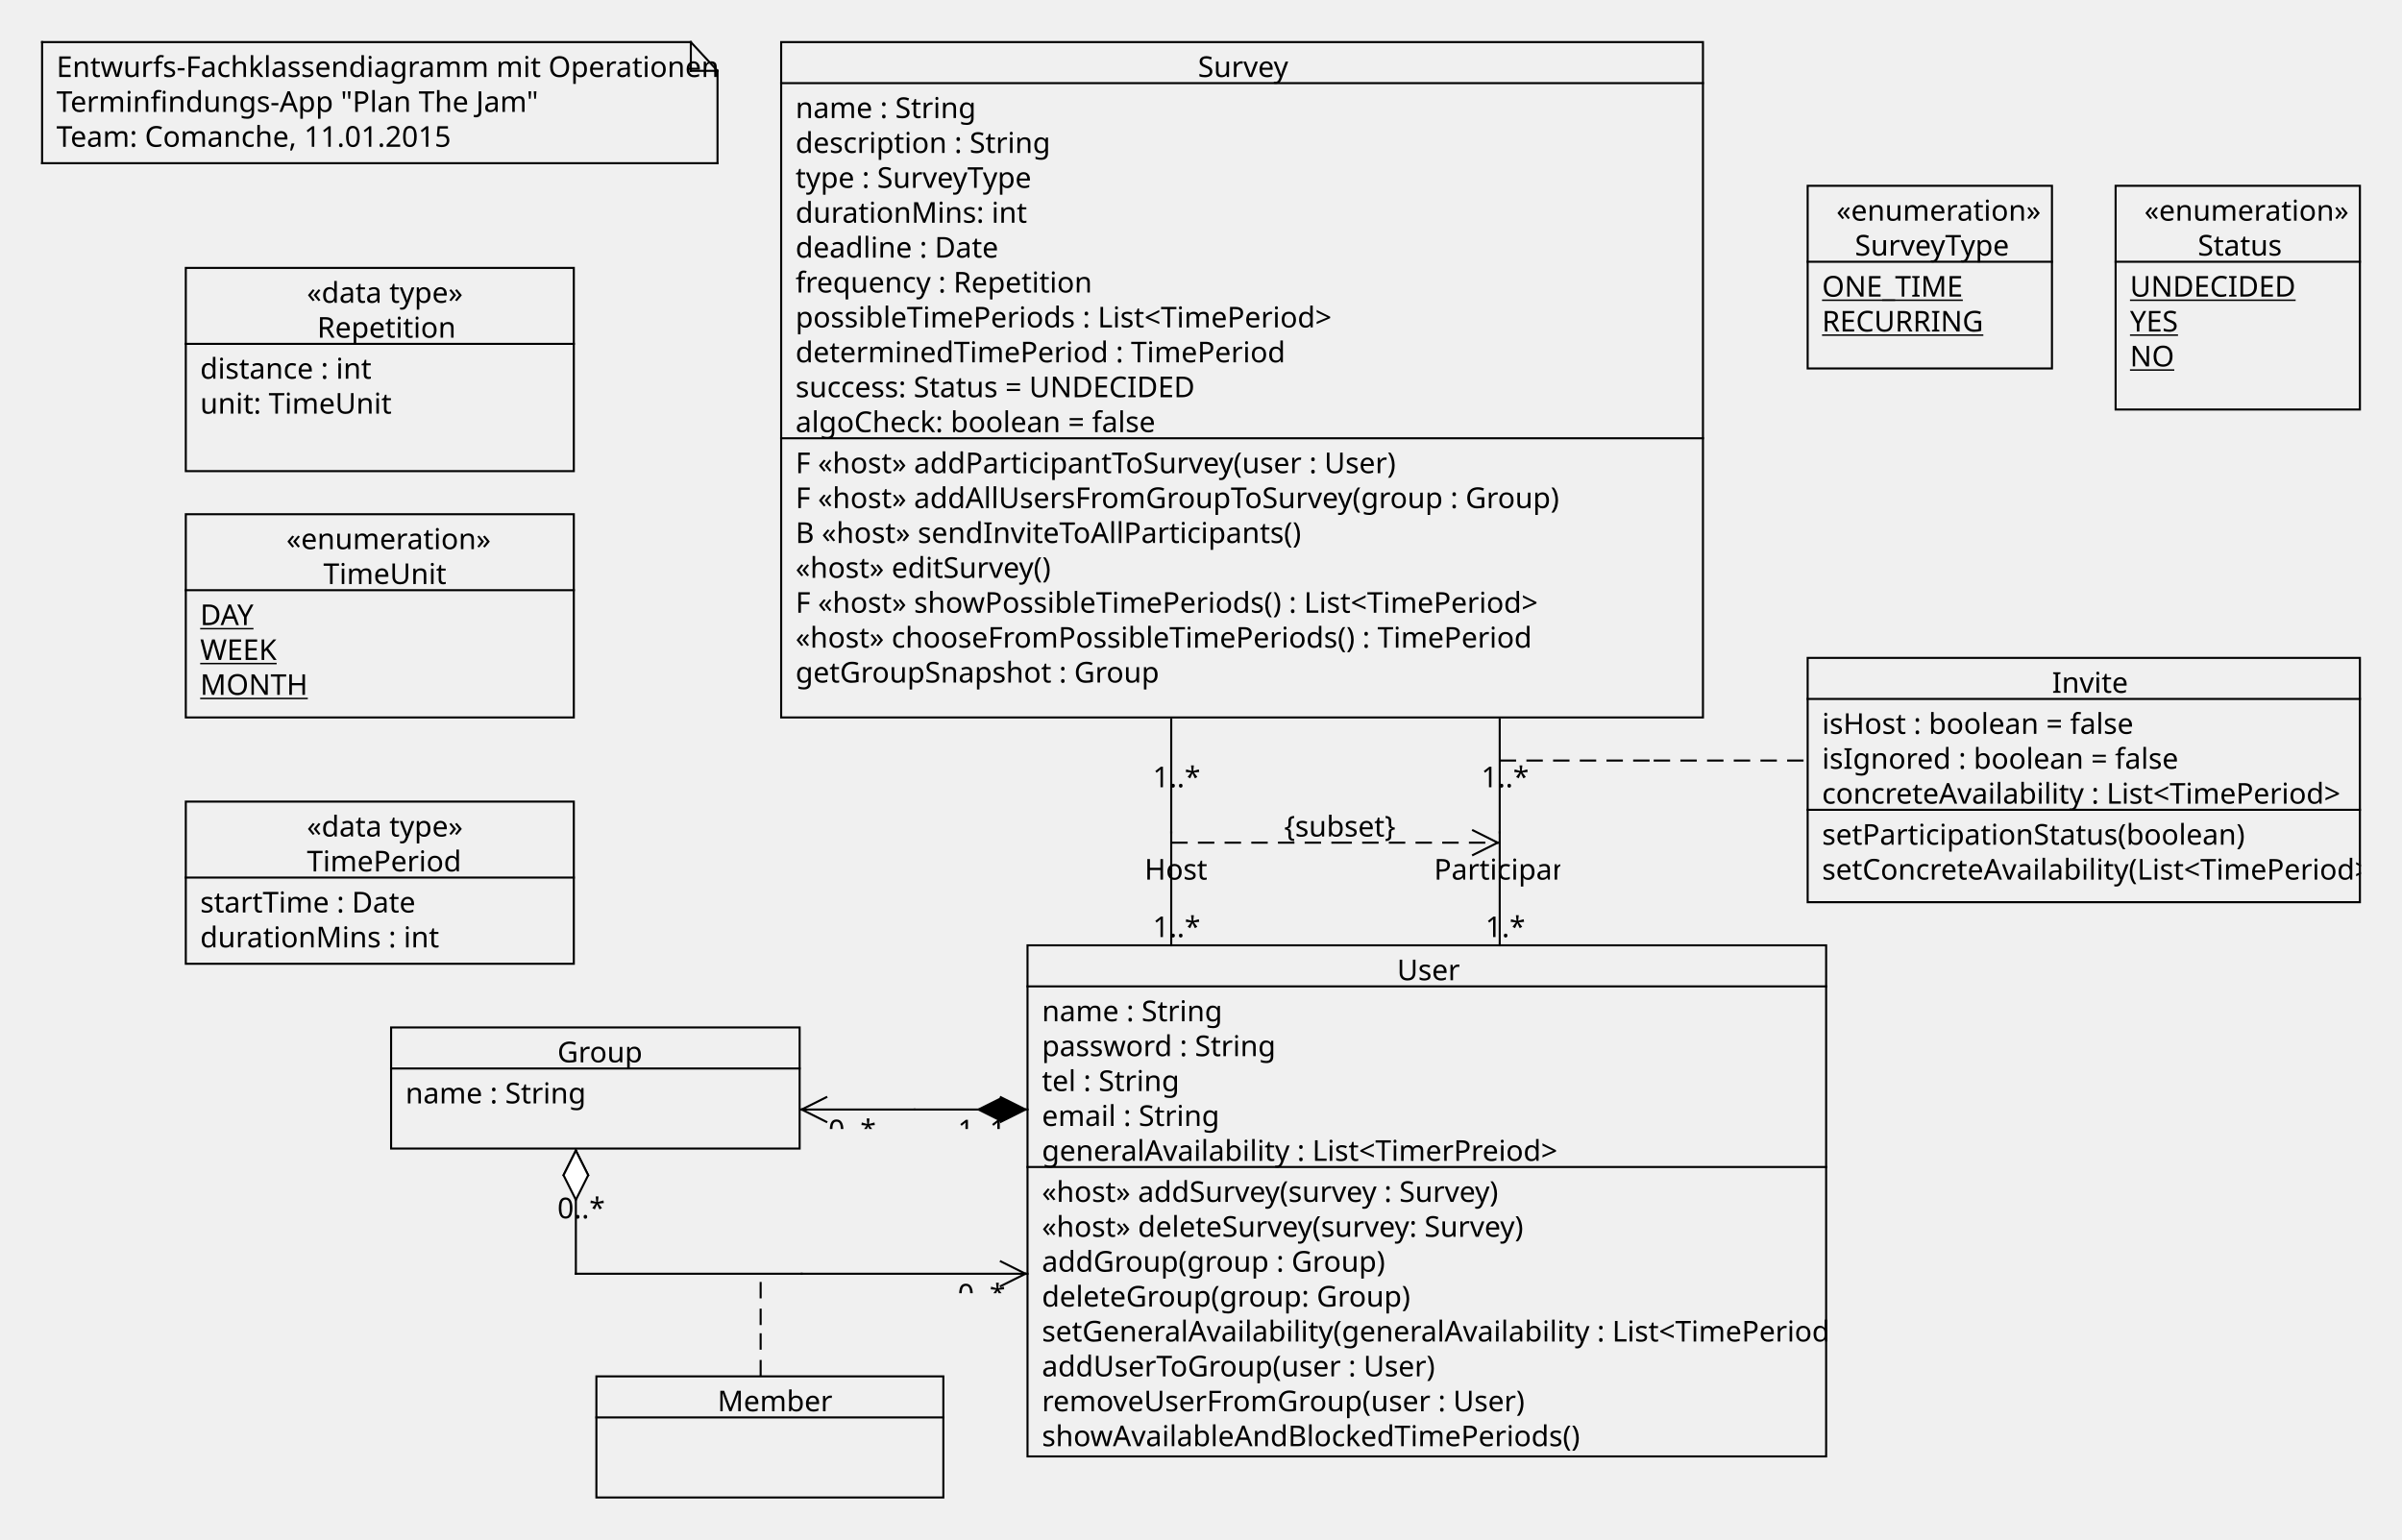
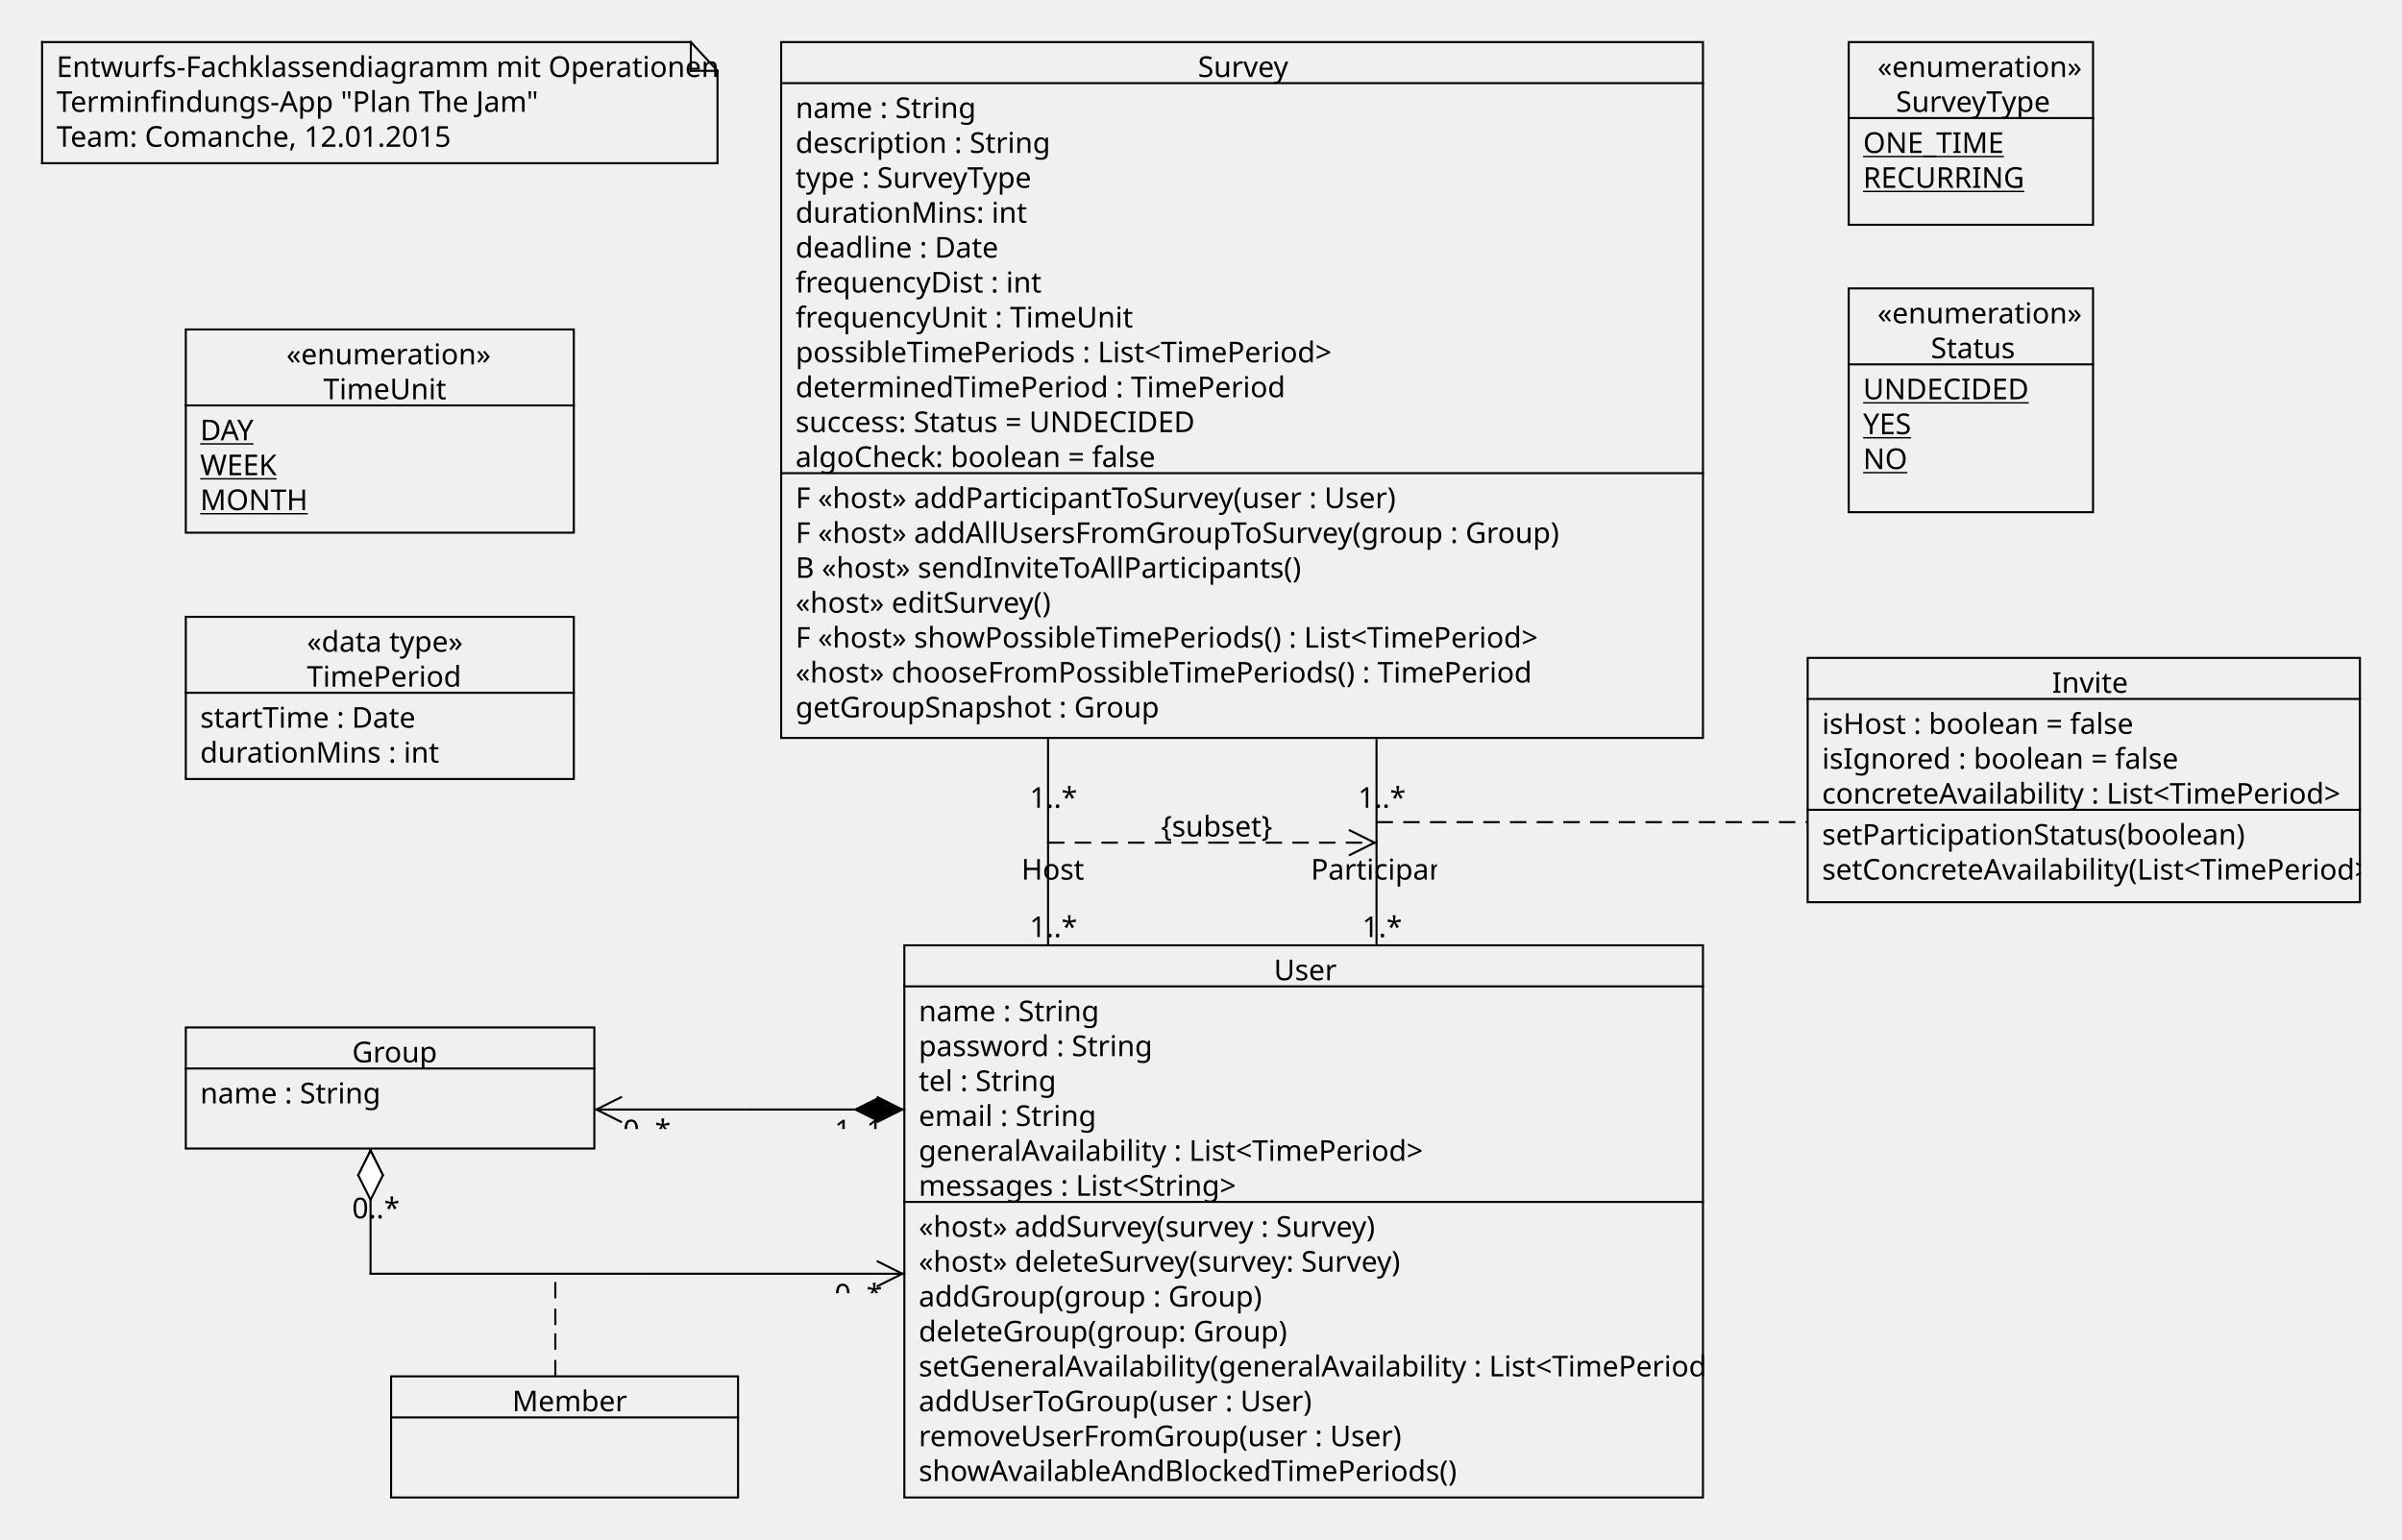
<svg xmlns="http://www.w3.org/2000/svg" fill-opacity="1" color-rendering="auto" color-interpolation="auto" text-rendering="auto" stroke="black" stroke-linecap="square" width="1170" stroke-miterlimit="10" shape-rendering="auto" stroke-opacity="1" fill="black" stroke-dasharray="none" font-weight="normal" stroke-width="1" viewBox="160 10 1170 750" height="750" font-family="'Dialog'" font-style="normal" stroke-linejoin="miter" font-size="12" stroke-dashoffset="0" image-rendering="auto">
  <defs id="genericDefs" />
  <g>
    <defs id="defs1">
      <clipPath clipPathUnits="userSpaceOnUse" id="clipPath1">
        <path d="M0 0 L2147483647 0 L2147483647 2147483647 L0 2147483647 L0 0 Z" />
      </clipPath>
      <clipPath clipPathUnits="userSpaceOnUse" id="clipPath2">
        <path d="M0 0 L0 110 L120 110 L120 0 Z" />
      </clipPath>
      <clipPath clipPathUnits="userSpaceOnUse" id="clipPath3">
        <path d="M-0.5 -0.5 L-0.5 109.5 L119.5 109.5 L119.5 -0.5 Z" />
      </clipPath>
      <clipPath clipPathUnits="userSpaceOnUse" id="clipPath4">
-         <path d="M0 0 L0 100 L260 100 L260 0 Z" />
+         <path d="M0 0 L0 100 L300 100 L300 0 Z" />
      </clipPath>
      <clipPath clipPathUnits="userSpaceOnUse" id="clipPath5">
-         <path d="M-0.5 -0.5 L-0.5 99.5 L259.5 99.5 L259.5 -0.5 Z" />
+         <path d="M-0.5 -0.5 L-0.5 99.5 L299.5 99.5 L299.5 -0.5 Z" />
      </clipPath>
      <clipPath clipPathUnits="userSpaceOnUse" id="clipPath6">
        <path d="M0 0 L0 90 L40 90 L40 0 Z" />
      </clipPath>
      <clipPath clipPathUnits="userSpaceOnUse" id="clipPath7">
        <path d="M-0.5 -0.5 L-0.5 89.5 L39.5 89.5 L39.5 -0.5 Z" />
      </clipPath>
      <clipPath clipPathUnits="userSpaceOnUse" id="clipPath8">
        <path d="M0 0 L0 60 L170 60 L170 0 Z" />
      </clipPath>
      <clipPath clipPathUnits="userSpaceOnUse" id="clipPath9">
        <path d="M-0.5 -0.5 L-0.5 59.5 L169.5 59.5 L169.5 -0.5 Z" />
      </clipPath>
      <clipPath clipPathUnits="userSpaceOnUse" id="clipPath10">
        <path d="M0 0 L0 60 L330 60 L330 0 Z" />
      </clipPath>
      <clipPath clipPathUnits="userSpaceOnUse" id="clipPath11">
        <path d="M-0.5 -0.5 L-0.5 59.5 L329.5 59.5 L329.5 -0.5 Z" />
      </clipPath>
      <clipPath clipPathUnits="userSpaceOnUse" id="clipPath12">
-         <path d="M0 0 L0 40 L150 40 L150 0 Z" />
+         <path d="M0 0 L0 40 L190 40 L190 0 Z" />
      </clipPath>
      <clipPath clipPathUnits="userSpaceOnUse" id="clipPath13">
-         <path d="M-0.5 -0.5 L-0.5 39.5 L149.5 39.5 L149.5 -0.5 Z" />
+         <path d="M-0.5 -0.5 L-0.5 39.5 L189.5 39.5 L189.5 -0.5 Z" />
      </clipPath>
      <clipPath clipPathUnits="userSpaceOnUse" id="clipPath14">
        <path d="M0 0 L0 60 L200 60 L200 0 Z" />
      </clipPath>
      <clipPath clipPathUnits="userSpaceOnUse" id="clipPath15">
        <path d="M-0.5 -0.5 L-0.5 59.5 L199.5 59.5 L199.5 -0.5 Z" />
      </clipPath>
      <clipPath clipPathUnits="userSpaceOnUse" id="clipPath16">
        <path d="M0 0 L0 100 L190 100 L190 0 Z" />
      </clipPath>
      <clipPath clipPathUnits="userSpaceOnUse" id="clipPath17">
        <path d="M-0.5 -0.5 L-0.5 99.5 L189.5 99.5 L189.5 -0.5 Z" />
      </clipPath>
      <clipPath clipPathUnits="userSpaceOnUse" id="clipPath18">
        <path d="M0 0 L0 80 L190 80 L190 0 Z" />
      </clipPath>
      <clipPath clipPathUnits="userSpaceOnUse" id="clipPath19">
        <path d="M-0.5 -0.5 L-0.5 79.5 L189.5 79.5 L189.5 -0.5 Z" />
      </clipPath>
      <clipPath clipPathUnits="userSpaceOnUse" id="clipPath20">
        <path d="M0 0 L0 70 L200 70 L200 0 Z" />
      </clipPath>
      <clipPath clipPathUnits="userSpaceOnUse" id="clipPath21">
        <path d="M-0.5 -0.5 L-0.5 69.5 L199.5 69.5 L199.5 -0.5 Z" />
      </clipPath>
      <clipPath clipPathUnits="userSpaceOnUse" id="clipPath22">
-         <path d="M0 0 L0 150 L80 150 L80 0 Z" />
+         <path d="M0 0 L0 140 L80 140 L80 0 Z" />
      </clipPath>
      <clipPath clipPathUnits="userSpaceOnUse" id="clipPath23">
-         <path d="M-0.5 -0.5 L-0.5 149.5 L79.5 149.5 L79.5 -0.5 Z" />
+         <path d="M-0.5 -0.5 L-0.5 139.5 L79.5 139.5 L79.5 -0.5 Z" />
      </clipPath>
      <clipPath clipPathUnits="userSpaceOnUse" id="clipPath24">
-         <path d="M0 0 L0 150 L50 150 L50 0 Z" />
+         <path d="M0 0 L0 140 L50 140 L50 0 Z" />
      </clipPath>
      <clipPath clipPathUnits="userSpaceOnUse" id="clipPath25">
-         <path d="M-0.5 -0.5 L-0.5 149.5 L49.5 149.5 L49.5 -0.5 Z" />
+         <path d="M-0.5 -0.5 L-0.5 139.5 L49.5 139.5 L49.5 -0.5 Z" />
      </clipPath>
      <clipPath clipPathUnits="userSpaceOnUse" id="clipPath26">
        <path d="M0 0 L0 120 L270 120 L270 0 Z" />
      </clipPath>
      <clipPath clipPathUnits="userSpaceOnUse" id="clipPath27">
        <path d="M-0.5 -0.5 L-0.5 119.5 L269.5 119.5 L269.5 -0.5 Z" />
      </clipPath>
      <clipPath clipPathUnits="userSpaceOnUse" id="clipPath28">
-         <path d="M0 0 L0 330 L450 330 L450 0 Z" />
+         <path d="M0 0 L0 340 L450 340 L450 0 Z" />
      </clipPath>
      <clipPath clipPathUnits="userSpaceOnUse" id="clipPath29">
-         <path d="M-0.5 -0.5 L-0.5 329.5 L449.5 329.5 L449.5 -0.5 Z" />
+         <path d="M-0.5 -0.5 L-0.5 339.5 L449.5 339.5 L449.5 -0.5 Z" />
      </clipPath>
      <clipPath clipPathUnits="userSpaceOnUse" id="clipPath30">
-         <path d="M0 0 L0 40 L190 40 L190 0 Z" />
+         <path d="M0 0 L0 40 L250 40 L250 0 Z" />
      </clipPath>
      <clipPath clipPathUnits="userSpaceOnUse" id="clipPath31">
-         <path d="M-0.5 -0.5 L-0.5 39.5 L189.5 39.5 L189.5 -0.5 Z" />
+         <path d="M-0.5 -0.5 L-0.5 39.5 L249.5 39.5 L249.5 -0.5 Z" />
      </clipPath>
      <clipPath clipPathUnits="userSpaceOnUse" id="clipPath32">
        <path d="M0 0 L0 90 L120 90 L120 0 Z" />
      </clipPath>
      <clipPath clipPathUnits="userSpaceOnUse" id="clipPath33">
        <path d="M-0.5 -0.5 L-0.5 89.5 L119.5 89.5 L119.5 -0.5 Z" />
      </clipPath>
      <clipPath clipPathUnits="userSpaceOnUse" id="clipPath34">
-         <path d="M0 0 L0 250 L390 250 L390 0 Z" />
+         <path d="M0 0 L0 270 L390 270 L390 0 Z" />
      </clipPath>
      <clipPath clipPathUnits="userSpaceOnUse" id="clipPath35">
-         <path d="M-0.5 -0.5 L-0.5 249.5 L389.5 249.5 L389.5 -0.5 Z" />
+         <path d="M-0.5 -0.5 L-0.5 269.5 L389.5 269.5 L389.5 -0.5 Z" />
      </clipPath>
    </defs>
-     <g font-size="14" transform="translate(1190.5,100.5)" fill-opacity="0" fill="rgb(255,255,255)" font-family="sans-serif" stroke="rgb(255,255,255)" stroke-opacity="0">
+     <g font-size="14" transform="translate(1060.5,150.5)" fill-opacity="0" fill="rgb(255,255,255)" font-family="sans-serif" stroke="rgb(255,255,255)" stroke-opacity="0">
      <rect x="0" y="0" clip-path="url(#clipPath3)" width="119" height="109" opacity="0" stroke="none" />
    </g>
-     <g font-family="sans-serif" font-size="14" transform="translate(1190.5,100.5)">
+     <g font-family="sans-serif" font-size="14" transform="translate(1060.5,150.5)">
      <rect fill="none" x="0" width="119" height="109" y="0" clip-path="url(#clipPath3)" />
      <text x="14" xml:space="preserve" y="17" clip-path="url(#clipPath3)" stroke="none">«enumeration»</text>
      <text x="40" xml:space="preserve" y="34" clip-path="url(#clipPath3)" stroke="none">Status</text>
      <line y2="37" fill="none" x1="0" clip-path="url(#clipPath3)" x2="119" y1="37" />
      <text x="7" xml:space="preserve" y="54" clip-path="url(#clipPath3)" text-decoration="underline" stroke="none">UNDECIDED</text>
      <text x="7" xml:space="preserve" y="71" clip-path="url(#clipPath3)" text-decoration="underline" stroke="none">YES</text>
      <text x="7" xml:space="preserve" y="88" clip-path="url(#clipPath3)" text-decoration="underline" stroke="none">NO</text>
    </g>
-     <g font-family="sans-serif" font-size="14" transform="translate(410.5,540.5)">
+     <g font-family="sans-serif" font-size="14" transform="translate(310.5,540.5)">
      <line y2="90" fill="none" x1="30" clip-path="url(#clipPath5)" x2="30" y1="30" />
-       <line y2="90" fill="none" x1="30" clip-path="url(#clipPath5)" x2="140" y1="90" />
-       <line y2="90" fill="none" x1="140" clip-path="url(#clipPath5)" x2="250" y1="90" />
+       <line y2="90" fill="none" x1="30" clip-path="url(#clipPath5)" x2="160" y1="90" />
+       <line y2="90" fill="none" x1="160" clip-path="url(#clipPath5)" x2="290" y1="90" />
      <line y2="42" fill="none" x1="30" clip-path="url(#clipPath5)" x2="36" y1="30" />
      <line y2="42" fill="none" x1="30" clip-path="url(#clipPath5)" x2="24" y1="30" />
      <polygon fill="white" clip-path="url(#clipPath5)" points=" 30 30 36 42 30 54 24 42" stroke="none" />
      <polygon fill="none" points=" 30 30 36 42 30 54 24 42" clip-path="url(#clipPath5)" />
      <text x="21" xml:space="preserve" y="63" clip-path="url(#clipPath5)" stroke="none">0..*</text>
-       <line y2="96" fill="none" x1="249" clip-path="url(#clipPath5)" x2="237" y1="90" />
-       <line y2="84" fill="none" x1="249" clip-path="url(#clipPath5)" x2="237" y1="90" />
-       <text x="216" xml:space="preserve" y="105" clip-path="url(#clipPath5)" stroke="none">0..*</text>
-     </g>
-     <g stroke-miterlimit="5" font-size="14" stroke-dasharray="8,5" font-family="sans-serif" transform="translate(500.5,600.5)" stroke-linecap="butt">
+       <line y2="96" fill="none" x1="289" clip-path="url(#clipPath5)" x2="277" y1="90" />
+       <line y2="84" fill="none" x1="289" clip-path="url(#clipPath5)" x2="277" y1="90" />
+       <text x="256" xml:space="preserve" y="105" clip-path="url(#clipPath5)" stroke="none">0..*</text>
+     </g>
+     <g stroke-miterlimit="5" font-size="14" stroke-dasharray="8,5" font-family="sans-serif" transform="translate(400.5,600.5)" stroke-linecap="butt">
      <line y2="55" fill="none" x1="30" clip-path="url(#clipPath7)" x2="30" y1="80" />
      <line y2="30" fill="none" x1="30" clip-path="url(#clipPath7)" x2="30" y1="55" />
    </g>
-     <g font-size="14" transform="translate(450.5,680.5)" fill-opacity="0" fill="rgb(255,255,255)" font-family="sans-serif" stroke="rgb(255,255,255)" stroke-opacity="0">
+     <g font-size="14" transform="translate(350.5,680.5)" fill-opacity="0" fill="rgb(255,255,255)" font-family="sans-serif" stroke="rgb(255,255,255)" stroke-opacity="0">
      <rect x="0" y="0" clip-path="url(#clipPath9)" width="169" height="59" opacity="0" stroke="none" />
    </g>
-     <g font-family="sans-serif" font-size="14" transform="translate(450.5,680.5)">
+     <g font-family="sans-serif" font-size="14" transform="translate(350.5,680.5)">
      <rect fill="none" x="0" width="169" height="59" y="0" clip-path="url(#clipPath9)" />
      <text x="59" xml:space="preserve" y="17" clip-path="url(#clipPath9)" stroke="none">Member</text>
      <line y2="20" fill="none" x1="0" clip-path="url(#clipPath9)" x2="169" y1="20" />
    </g>
    <g font-size="14" transform="translate(180.5,30.5)" fill-opacity="0" fill="rgb(255,255,255)" font-family="sans-serif" stroke="rgb(255,255,255)" stroke-opacity="0">
      <polygon clip-path="url(#clipPath11)" points=" 0 0 316 0 316 0 329 14 329 14 329 59 329 59 0 59 0 59 0 0" opacity="0" stroke="none" />
    </g>
    <g font-family="sans-serif" font-size="14" transform="translate(180.5,30.5)">
      <text x="7" xml:space="preserve" y="17" clip-path="url(#clipPath11)" stroke="none">Entwurfs-Fachklassendiagramm mit Operationen</text>
      <text x="7" xml:space="preserve" y="34" clip-path="url(#clipPath11)" stroke="none">Terminfindungs-App "Plan The Jam"</text>
-       <text x="7" xml:space="preserve" y="51" clip-path="url(#clipPath11)" stroke="none">Team: Comanche, 11.01.2015</text>
+       <text x="7" xml:space="preserve" y="51" clip-path="url(#clipPath11)" stroke="none">Team: Comanche, 12.01.2015</text>
      <line y2="0" fill="none" x1="0" clip-path="url(#clipPath11)" x2="316" y1="0" />
      <line y2="14" fill="none" x1="316" clip-path="url(#clipPath11)" x2="329" y1="0" />
      <line y2="59" fill="none" x1="329" clip-path="url(#clipPath11)" x2="329" y1="14" />
      <line y2="59" fill="none" x1="329" clip-path="url(#clipPath11)" x2="0" y1="59" />
      <line y2="0" fill="none" x1="0" clip-path="url(#clipPath11)" x2="0" y1="59" />
      <line y2="14" fill="none" x1="316" clip-path="url(#clipPath11)" x2="316" y1="0" />
      <line y2="14" fill="none" x1="316" clip-path="url(#clipPath11)" x2="329" y1="14" />
    </g>
-     <g font-family="sans-serif" font-size="14" transform="translate(520.5,520.5)">
-       <line y2="30" fill="none" x1="140" clip-path="url(#clipPath13)" x2="85" y1="30" />
-       <line y2="30" fill="none" x1="85" clip-path="url(#clipPath13)" x2="30" y1="30" />
-       <line y2="36" fill="none" x1="139" clip-path="url(#clipPath13)" x2="127" y1="30" />
-       <line y2="24" fill="none" x1="139" clip-path="url(#clipPath13)" x2="127" y1="30" />
-       <polygon points=" 139 30 127 36 115 30 127 24" clip-path="url(#clipPath13)" stroke="none" />
-       <text x="106" xml:space="preserve" y="45" clip-path="url(#clipPath13)" stroke="none">1..1</text>
+     <g font-family="sans-serif" font-size="14" transform="translate(420.5,520.5)">
+       <line y2="30" fill="none" x1="180" clip-path="url(#clipPath13)" x2="105" y1="30" />
+       <line y2="30" fill="none" x1="105" clip-path="url(#clipPath13)" x2="30" y1="30" />
+       <line y2="36" fill="none" x1="179" clip-path="url(#clipPath13)" x2="167" y1="30" />
+       <line y2="24" fill="none" x1="179" clip-path="url(#clipPath13)" x2="167" y1="30" />
+       <polygon points=" 179 30 167 36 155 30 167 24" clip-path="url(#clipPath13)" stroke="none" />
+       <text x="146" xml:space="preserve" y="45" clip-path="url(#clipPath13)" stroke="none">1..1</text>
      <line y2="24" fill="none" x1="30" clip-path="url(#clipPath13)" x2="42" y1="30" />
      <line y2="36" fill="none" x1="30" clip-path="url(#clipPath13)" x2="42" y1="30" />
      <text x="43" xml:space="preserve" y="45" clip-path="url(#clipPath13)" stroke="none">0..*</text>
    </g>
-     <g font-size="14" transform="translate(350.5,510.5)" fill-opacity="0" fill="rgb(255,255,255)" font-family="sans-serif" stroke="rgb(255,255,255)" stroke-opacity="0">
+     <g font-size="14" transform="translate(250.5,510.5)" fill-opacity="0" fill="rgb(255,255,255)" font-family="sans-serif" stroke="rgb(255,255,255)" stroke-opacity="0">
      <rect x="0" y="0" clip-path="url(#clipPath15)" width="199" height="59" opacity="0" stroke="none" />
    </g>
-     <g font-family="sans-serif" font-size="14" transform="translate(350.5,510.5)">
+     <g font-family="sans-serif" font-size="14" transform="translate(250.5,510.5)">
      <rect fill="none" x="0" width="199" height="59" y="0" clip-path="url(#clipPath15)" />
      <text x="81" xml:space="preserve" y="17" clip-path="url(#clipPath15)" stroke="none">Group</text>
      <line y2="20" fill="none" x1="0" clip-path="url(#clipPath15)" x2="199" y1="20" />
      <text x="7" xml:space="preserve" y="37" clip-path="url(#clipPath15)" stroke="none">name : String</text>
    </g>
-     <g font-size="14" transform="translate(250.5,260.5)" fill-opacity="0" fill="rgb(255,255,255)" font-family="sans-serif" stroke="rgb(255,255,255)" stroke-opacity="0">
+     <g font-size="14" transform="translate(250.5,170.5)" fill-opacity="0" fill="rgb(255,255,255)" font-family="sans-serif" stroke="rgb(255,255,255)" stroke-opacity="0">
      <rect x="0" y="0" clip-path="url(#clipPath17)" width="189" height="99" opacity="0" stroke="none" />
    </g>
-     <g font-family="sans-serif" font-size="14" transform="translate(250.5,260.5)">
+     <g font-family="sans-serif" font-size="14" transform="translate(250.5,170.5)">
      <rect fill="none" x="0" width="189" height="99" y="0" clip-path="url(#clipPath17)" />
      <text x="49" xml:space="preserve" y="17" clip-path="url(#clipPath17)" stroke="none">«enumeration»</text>
      <text x="67" xml:space="preserve" y="34" clip-path="url(#clipPath17)" stroke="none">TimeUnit</text>
      <line y2="37" fill="none" x1="0" clip-path="url(#clipPath17)" x2="189" y1="37" />
      <text x="7" xml:space="preserve" y="54" clip-path="url(#clipPath17)" text-decoration="underline" stroke="none">DAY</text>
      <text x="7" xml:space="preserve" y="71" clip-path="url(#clipPath17)" text-decoration="underline" stroke="none">WEEK</text>
      <text x="7" xml:space="preserve" y="88" clip-path="url(#clipPath17)" text-decoration="underline" stroke="none">MONTH</text>
    </g>
-     <g font-size="14" transform="translate(250.5,400.5)" fill-opacity="0" fill="rgb(255,255,255)" font-family="sans-serif" stroke="rgb(255,255,255)" stroke-opacity="0">
+     <g font-size="14" transform="translate(250.5,310.5)" fill-opacity="0" fill="rgb(255,255,255)" font-family="sans-serif" stroke="rgb(255,255,255)" stroke-opacity="0">
      <rect x="0" y="0" clip-path="url(#clipPath19)" width="189" height="79" opacity="0" stroke="none" />
    </g>
-     <g font-family="sans-serif" font-size="14" transform="translate(250.5,400.5)">
+     <g font-family="sans-serif" font-size="14" transform="translate(250.5,310.5)">
      <rect fill="none" x="0" width="189" height="79" y="0" clip-path="url(#clipPath19)" />
      <text x="59" xml:space="preserve" y="17" clip-path="url(#clipPath19)" stroke="none">«data type»</text>
      <text x="59" xml:space="preserve" y="34" clip-path="url(#clipPath19)" stroke="none">TimePeriod</text>
      <line y2="37" fill="none" x1="0" clip-path="url(#clipPath19)" x2="189" y1="37" />
      <text x="7" xml:space="preserve" y="54" clip-path="url(#clipPath19)" stroke="none">startTime : Date</text>
      <text x="7" xml:space="preserve" y="71" clip-path="url(#clipPath19)" stroke="none">durationMins : int</text>
    </g>
-     <g stroke-miterlimit="5" font-size="14" stroke-dasharray="8,5" font-family="sans-serif" transform="translate(700.5,370.5)" stroke-linecap="butt">
+     <g stroke-miterlimit="5" font-size="14" stroke-dasharray="8,5" font-family="sans-serif" transform="translate(640.5,370.5)" stroke-linecap="butt">
      <line y2="50" fill="none" x1="30" clip-path="url(#clipPath21)" x2="110" y1="50" />
      <line y2="50" fill="none" x1="110" clip-path="url(#clipPath21)" x2="190" y1="50" />
      <line stroke-linecap="square" clip-path="url(#clipPath21)" fill="none" x1="189" x2="177" y1="50" y2="56" stroke-dasharray="none" stroke-miterlimit="10" />
      <line stroke-linecap="square" clip-path="url(#clipPath21)" fill="none" x1="189" x2="177" y1="50" y2="44" stroke-dasharray="none" stroke-miterlimit="10" />
      <text stroke-linecap="square" x="85" y="47" clip-path="url(#clipPath21)" stroke-dasharray="none" stroke="none" stroke-miterlimit="10" xml:space="preserve">{subset}</text>
    </g>
-     <g font-family="sans-serif" font-size="14" transform="translate(840.5,330.5)">
-       <line y2="85" fill="none" x1="50" clip-path="url(#clipPath23)" x2="50" y1="140" />
-       <line y2="30" fill="none" x1="50" clip-path="url(#clipPath23)" x2="50" y1="85" />
-       <text x="43" xml:space="preserve" y="136" clip-path="url(#clipPath23)" stroke="none">1.*</text>
-       <text x="18" xml:space="preserve" y="108" clip-path="url(#clipPath23)" stroke="none">Participant</text>
+     <g font-family="sans-serif" font-size="14" transform="translate(780.5,340.5)">
+       <line y2="80" fill="none" x1="50" clip-path="url(#clipPath23)" x2="50" y1="130" />
+       <line y2="30" fill="none" x1="50" clip-path="url(#clipPath23)" x2="50" y1="80" />
+       <text x="43" xml:space="preserve" y="126" clip-path="url(#clipPath23)" stroke="none">1.*</text>
+       <text x="18" xml:space="preserve" y="98" clip-path="url(#clipPath23)" stroke="none">Participant</text>
      <text x="41" xml:space="preserve" y="63" clip-path="url(#clipPath23)" stroke="none">1..*</text>
    </g>
-     <g font-family="sans-serif" font-size="14" transform="translate(700.5,330.5)">
-       <line y2="85" fill="none" x1="30" clip-path="url(#clipPath25)" x2="30" y1="140" />
-       <line y2="30" fill="none" x1="30" clip-path="url(#clipPath25)" x2="30" y1="85" />
-       <text x="21" xml:space="preserve" y="136" clip-path="url(#clipPath25)" stroke="none">1..*</text>
-       <text x="17" xml:space="preserve" y="108" clip-path="url(#clipPath25)" stroke="none">Host</text>
+     <g font-family="sans-serif" font-size="14" transform="translate(640.5,340.5)">
+       <line y2="80" fill="none" x1="30" clip-path="url(#clipPath25)" x2="30" y1="130" />
+       <line y2="30" fill="none" x1="30" clip-path="url(#clipPath25)" x2="30" y1="80" />
+       <text x="21" xml:space="preserve" y="126" clip-path="url(#clipPath25)" stroke="none">1..*</text>
+       <text x="17" xml:space="preserve" y="98" clip-path="url(#clipPath25)" stroke="none">Host</text>
      <text x="21" xml:space="preserve" y="63" clip-path="url(#clipPath25)" stroke="none">1..*</text>
    </g>
    <g font-size="14" transform="translate(1040.5,330.5)" fill-opacity="0" fill="rgb(255,255,255)" font-family="sans-serif" stroke="rgb(255,255,255)" stroke-opacity="0">
      <rect x="0" y="0" clip-path="url(#clipPath27)" width="269" height="119" opacity="0" stroke="none" />
    </g>
    <g font-family="sans-serif" font-size="14" transform="translate(1040.5,330.5)">
      <rect fill="none" x="0" width="269" height="119" y="0" clip-path="url(#clipPath27)" />
      <text x="119" xml:space="preserve" y="17" clip-path="url(#clipPath27)" stroke="none">Invite</text>
      <line y2="20" fill="none" x1="0" clip-path="url(#clipPath27)" x2="269" y1="20" />
      <text x="7" xml:space="preserve" y="37" clip-path="url(#clipPath27)" stroke="none">isHost : boolean = false</text>
      <text x="7" xml:space="preserve" y="54" clip-path="url(#clipPath27)" stroke="none">isIgnored : boolean = false</text>
      <text x="7" xml:space="preserve" y="71" clip-path="url(#clipPath27)" stroke="none">concreteAvailability : List&lt;TimePeriod&gt;</text>
      <line y2="74" fill="none" x1="0" clip-path="url(#clipPath27)" x2="269" y1="74" />
      <text x="7" xml:space="preserve" y="91" clip-path="url(#clipPath27)" stroke="none">setParticipationStatus(boolean)</text>
      <text x="7" xml:space="preserve" y="108" clip-path="url(#clipPath27)" stroke="none">setConcreteAvailability(List&lt;TimePeriod&gt;)</text>
    </g>
    <g font-size="14" transform="translate(540.5,30.5)" fill-opacity="0" fill="rgb(255,255,255)" font-family="sans-serif" stroke="rgb(255,255,255)" stroke-opacity="0">
-       <rect x="0" y="0" clip-path="url(#clipPath29)" width="449" height="329" opacity="0" stroke="none" />
+       <rect x="0" y="0" clip-path="url(#clipPath29)" width="449" height="339" opacity="0" stroke="none" />
    </g>
    <g font-family="sans-serif" font-size="14" transform="translate(540.5,30.5)">
-       <rect fill="none" x="0" width="449" height="329" y="0" clip-path="url(#clipPath29)" />
+       <rect fill="none" x="0" width="449" height="339" y="0" clip-path="url(#clipPath29)" />
      <text x="203" xml:space="preserve" y="17" clip-path="url(#clipPath29)" stroke="none">Survey</text>
      <line y2="20" fill="none" x1="0" clip-path="url(#clipPath29)" x2="449" y1="20" />
      <text x="7" xml:space="preserve" y="37" clip-path="url(#clipPath29)" stroke="none">name : String</text>
      <text x="7" xml:space="preserve" y="54" clip-path="url(#clipPath29)" stroke="none">description : String</text>
      <text x="7" xml:space="preserve" y="71" clip-path="url(#clipPath29)" stroke="none">type : SurveyType</text>
      <text x="7" xml:space="preserve" y="88" clip-path="url(#clipPath29)" stroke="none">durationMins: int</text>
      <text x="7" xml:space="preserve" y="105" clip-path="url(#clipPath29)" stroke="none">deadline : Date</text>
-       <text x="7" xml:space="preserve" y="122" clip-path="url(#clipPath29)" stroke="none">frequency : Repetition</text>
-       <text x="7" xml:space="preserve" y="139" clip-path="url(#clipPath29)" stroke="none">possibleTimePeriods : List&lt;TimePeriod&gt;</text>
-       <text x="7" xml:space="preserve" y="156" clip-path="url(#clipPath29)" stroke="none">determinedTimePeriod : TimePeriod</text>
-       <text x="7" xml:space="preserve" y="173" clip-path="url(#clipPath29)" stroke="none">success: Status = UNDECIDED</text>
-       <text x="7" xml:space="preserve" y="190" clip-path="url(#clipPath29)" stroke="none">algoCheck: boolean = false</text>
-       <line y2="193" fill="none" x1="0" clip-path="url(#clipPath29)" x2="449" y1="193" />
-       <text x="7" xml:space="preserve" y="210" clip-path="url(#clipPath29)" stroke="none">F «host» addParticipantToSurvey(user : User)</text>
-       <text x="7" xml:space="preserve" y="227" clip-path="url(#clipPath29)" stroke="none">F «host» addAllUsersFromGroupToSurvey(group : Group)</text>
-       <text x="7" xml:space="preserve" y="244" clip-path="url(#clipPath29)" stroke="none">B «host» sendInviteToAllParticipants()</text>
-       <text x="7" xml:space="preserve" y="261" clip-path="url(#clipPath29)" stroke="none">«host» editSurvey()</text>
-       <text x="7" xml:space="preserve" y="278" clip-path="url(#clipPath29)" stroke="none">F «host» showPossibleTimePeriods() : List&lt;TimePeriod&gt;</text>
-       <text x="7" xml:space="preserve" y="295" clip-path="url(#clipPath29)" stroke="none">«host» chooseFromPossibleTimePeriods() : TimePeriod</text>
-       <text x="7" xml:space="preserve" y="312" clip-path="url(#clipPath29)" stroke="none">getGroupSnapshot : Group</text>
-     </g>
-     <g stroke-miterlimit="5" font-size="14" stroke-dasharray="8,5" font-family="sans-serif" transform="translate(860.5,350.5)" stroke-linecap="butt">
-       <line y2="30" fill="none" x1="30" clip-path="url(#clipPath31)" x2="105" y1="30" />
-       <line y2="30" fill="none" x1="105" clip-path="url(#clipPath31)" x2="180" y1="30" />
-     </g>
-     <g font-size="14" transform="translate(1040.5,100.5)" fill-opacity="0" fill="rgb(255,255,255)" font-family="sans-serif" stroke="rgb(255,255,255)" stroke-opacity="0">
+       <text x="7" xml:space="preserve" y="122" clip-path="url(#clipPath29)" stroke="none">frequencyDist : int</text>
+       <text x="7" xml:space="preserve" y="139" clip-path="url(#clipPath29)" stroke="none">frequencyUnit : TimeUnit</text>
+       <text x="7" xml:space="preserve" y="156" clip-path="url(#clipPath29)" stroke="none">possibleTimePeriods : List&lt;TimePeriod&gt;</text>
+       <text x="7" xml:space="preserve" y="173" clip-path="url(#clipPath29)" stroke="none">determinedTimePeriod : TimePeriod</text>
+       <text x="7" xml:space="preserve" y="190" clip-path="url(#clipPath29)" stroke="none">success: Status = UNDECIDED</text>
+       <text x="7" xml:space="preserve" y="207" clip-path="url(#clipPath29)" stroke="none">algoCheck: boolean = false</text>
+       <line y2="210" fill="none" x1="0" clip-path="url(#clipPath29)" x2="449" y1="210" />
+       <text x="7" xml:space="preserve" y="227" clip-path="url(#clipPath29)" stroke="none">F «host» addParticipantToSurvey(user : User)</text>
+       <text x="7" xml:space="preserve" y="244" clip-path="url(#clipPath29)" stroke="none">F «host» addAllUsersFromGroupToSurvey(group : Group)</text>
+       <text x="7" xml:space="preserve" y="261" clip-path="url(#clipPath29)" stroke="none">B «host» sendInviteToAllParticipants()</text>
+       <text x="7" xml:space="preserve" y="278" clip-path="url(#clipPath29)" stroke="none">«host» editSurvey()</text>
+       <text x="7" xml:space="preserve" y="295" clip-path="url(#clipPath29)" stroke="none">F «host» showPossibleTimePeriods() : List&lt;TimePeriod&gt;</text>
+       <text x="7" xml:space="preserve" y="312" clip-path="url(#clipPath29)" stroke="none">«host» chooseFromPossibleTimePeriods() : TimePeriod</text>
+       <text x="7" xml:space="preserve" y="329" clip-path="url(#clipPath29)" stroke="none">getGroupSnapshot : Group</text>
+     </g>
+     <g stroke-miterlimit="5" font-size="14" stroke-dasharray="8,5" font-family="sans-serif" transform="translate(800.5,380.5)" stroke-linecap="butt">
+       <line y2="30" fill="none" x1="30" clip-path="url(#clipPath31)" x2="135" y1="30" />
+       <line y2="30" fill="none" x1="135" clip-path="url(#clipPath31)" x2="240" y1="30" />
+     </g>
+     <g font-size="14" transform="translate(1060.5,30.5)" fill-opacity="0" fill="rgb(255,255,255)" font-family="sans-serif" stroke="rgb(255,255,255)" stroke-opacity="0">
      <rect x="0" y="0" clip-path="url(#clipPath33)" width="119" height="89" opacity="0" stroke="none" />
    </g>
-     <g font-family="sans-serif" font-size="14" transform="translate(1040.5,100.5)">
+     <g font-family="sans-serif" font-size="14" transform="translate(1060.5,30.5)">
      <rect fill="none" x="0" width="119" height="89" y="0" clip-path="url(#clipPath33)" />
      <text x="14" xml:space="preserve" y="17" clip-path="url(#clipPath33)" stroke="none">«enumeration»</text>
      <text x="23" xml:space="preserve" y="34" clip-path="url(#clipPath33)" stroke="none">SurveyType</text>
      <line y2="37" fill="none" x1="0" clip-path="url(#clipPath33)" x2="119" y1="37" />
      <text x="7" xml:space="preserve" y="54" clip-path="url(#clipPath33)" text-decoration="underline" stroke="none">ONE_TIME</text>
      <text x="7" xml:space="preserve" y="71" clip-path="url(#clipPath33)" text-decoration="underline" stroke="none">RECURRING</text>
    </g>
-     <g font-size="14" transform="translate(250.5,140.5)" fill-opacity="0" fill="rgb(255,255,255)" font-family="sans-serif" stroke="rgb(255,255,255)" stroke-opacity="0">
-       <rect x="0" y="0" clip-path="url(#clipPath17)" width="189" height="99" opacity="0" stroke="none" />
-     </g>
-     <g font-family="sans-serif" font-size="14" transform="translate(250.5,140.5)">
-       <rect fill="none" x="0" width="189" height="99" y="0" clip-path="url(#clipPath17)" />
-       <text x="59" xml:space="preserve" y="17" clip-path="url(#clipPath17)" stroke="none">«data type»</text>
-       <text x="64" xml:space="preserve" y="34" clip-path="url(#clipPath17)" stroke="none">Repetition</text>
-       <line y2="37" fill="none" x1="0" clip-path="url(#clipPath17)" x2="189" y1="37" />
-       <text x="7" xml:space="preserve" y="54" clip-path="url(#clipPath17)" stroke="none">distance : int</text>
-       <text x="7" xml:space="preserve" y="71" clip-path="url(#clipPath17)" stroke="none">unit: TimeUnit</text>
-     </g>
-     <g font-size="14" transform="translate(660.5,470.5)" fill-opacity="0" fill="rgb(255,255,255)" font-family="sans-serif" stroke="rgb(255,255,255)" stroke-opacity="0">
-       <rect x="0" y="0" clip-path="url(#clipPath35)" width="389" height="249" opacity="0" stroke="none" />
-     </g>
-     <g font-family="sans-serif" font-size="14" transform="translate(660.5,470.5)">
-       <rect fill="none" x="0" width="389" height="249" y="0" clip-path="url(#clipPath35)" />
+     <g font-size="14" transform="translate(600.5,470.5)" fill-opacity="0" fill="rgb(255,255,255)" font-family="sans-serif" stroke="rgb(255,255,255)" stroke-opacity="0">
+       <rect x="0" y="0" clip-path="url(#clipPath35)" width="389" height="269" opacity="0" stroke="none" />
+     </g>
+     <g font-family="sans-serif" font-size="14" transform="translate(600.5,470.5)">
+       <rect fill="none" x="0" width="389" height="269" y="0" clip-path="url(#clipPath35)" />
      <text x="180" xml:space="preserve" y="17" clip-path="url(#clipPath35)" stroke="none">User</text>
      <line y2="20" fill="none" x1="0" clip-path="url(#clipPath35)" x2="389" y1="20" />
      <text x="7" xml:space="preserve" y="37" clip-path="url(#clipPath35)" stroke="none">name : String</text>
      <text x="7" xml:space="preserve" y="54" clip-path="url(#clipPath35)" stroke="none">password : String</text>
      <text x="7" xml:space="preserve" y="71" clip-path="url(#clipPath35)" stroke="none">tel : String</text>
      <text x="7" xml:space="preserve" y="88" clip-path="url(#clipPath35)" stroke="none">email : String</text>
-       <text x="7" xml:space="preserve" y="105" clip-path="url(#clipPath35)" stroke="none">generalAvailability : List&lt;TimerPreiod&gt;</text>
-       <line y2="108" fill="none" x1="0" clip-path="url(#clipPath35)" x2="389" y1="108" />
-       <text x="7" xml:space="preserve" y="125" clip-path="url(#clipPath35)" stroke="none">«host» addSurvey(survey : Survey)</text>
-       <text x="7" xml:space="preserve" y="142" clip-path="url(#clipPath35)" stroke="none">«host» deleteSurvey(survey: Survey)</text>
-       <text x="7" xml:space="preserve" y="159" clip-path="url(#clipPath35)" stroke="none">addGroup(group : Group)</text>
-       <text x="7" xml:space="preserve" y="176" clip-path="url(#clipPath35)" stroke="none">deleteGroup(group: Group)</text>
-       <text x="7" xml:space="preserve" y="193" clip-path="url(#clipPath35)" stroke="none">setGeneralAvailability(generalAvailability : List&lt;TimePeriod&gt;)</text>
-       <text x="7" xml:space="preserve" y="210" clip-path="url(#clipPath35)" stroke="none">addUserToGroup(user : User)</text>
-       <text x="7" xml:space="preserve" y="227" clip-path="url(#clipPath35)" stroke="none">removeUserFromGroup(user : User)</text>
-       <text x="7" xml:space="preserve" y="244" clip-path="url(#clipPath35)" stroke="none">showAvailableAndBlockedTimePeriods()</text>
+       <text x="7" xml:space="preserve" y="105" clip-path="url(#clipPath35)" stroke="none">generalAvailability : List&lt;TimePeriod&gt;</text>
+       <text x="7" xml:space="preserve" y="122" clip-path="url(#clipPath35)" stroke="none">messages : List&lt;String&gt;</text>
+       <line y2="125" fill="none" x1="0" clip-path="url(#clipPath35)" x2="389" y1="125" />
+       <text x="7" xml:space="preserve" y="142" clip-path="url(#clipPath35)" stroke="none">«host» addSurvey(survey : Survey)</text>
+       <text x="7" xml:space="preserve" y="159" clip-path="url(#clipPath35)" stroke="none">«host» deleteSurvey(survey: Survey)</text>
+       <text x="7" xml:space="preserve" y="176" clip-path="url(#clipPath35)" stroke="none">addGroup(group : Group)</text>
+       <text x="7" xml:space="preserve" y="193" clip-path="url(#clipPath35)" stroke="none">deleteGroup(group: Group)</text>
+       <text x="7" xml:space="preserve" y="210" clip-path="url(#clipPath35)" stroke="none">setGeneralAvailability(generalAvailability : List&lt;TimePeriod&gt;)</text>
+       <text x="7" xml:space="preserve" y="227" clip-path="url(#clipPath35)" stroke="none">addUserToGroup(user : User)</text>
+       <text x="7" xml:space="preserve" y="244" clip-path="url(#clipPath35)" stroke="none">removeUserFromGroup(user : User)</text>
+       <text x="7" xml:space="preserve" y="261" clip-path="url(#clipPath35)" stroke="none">showAvailableAndBlockedTimePeriods()</text>
    </g>
  </g>
</svg>
